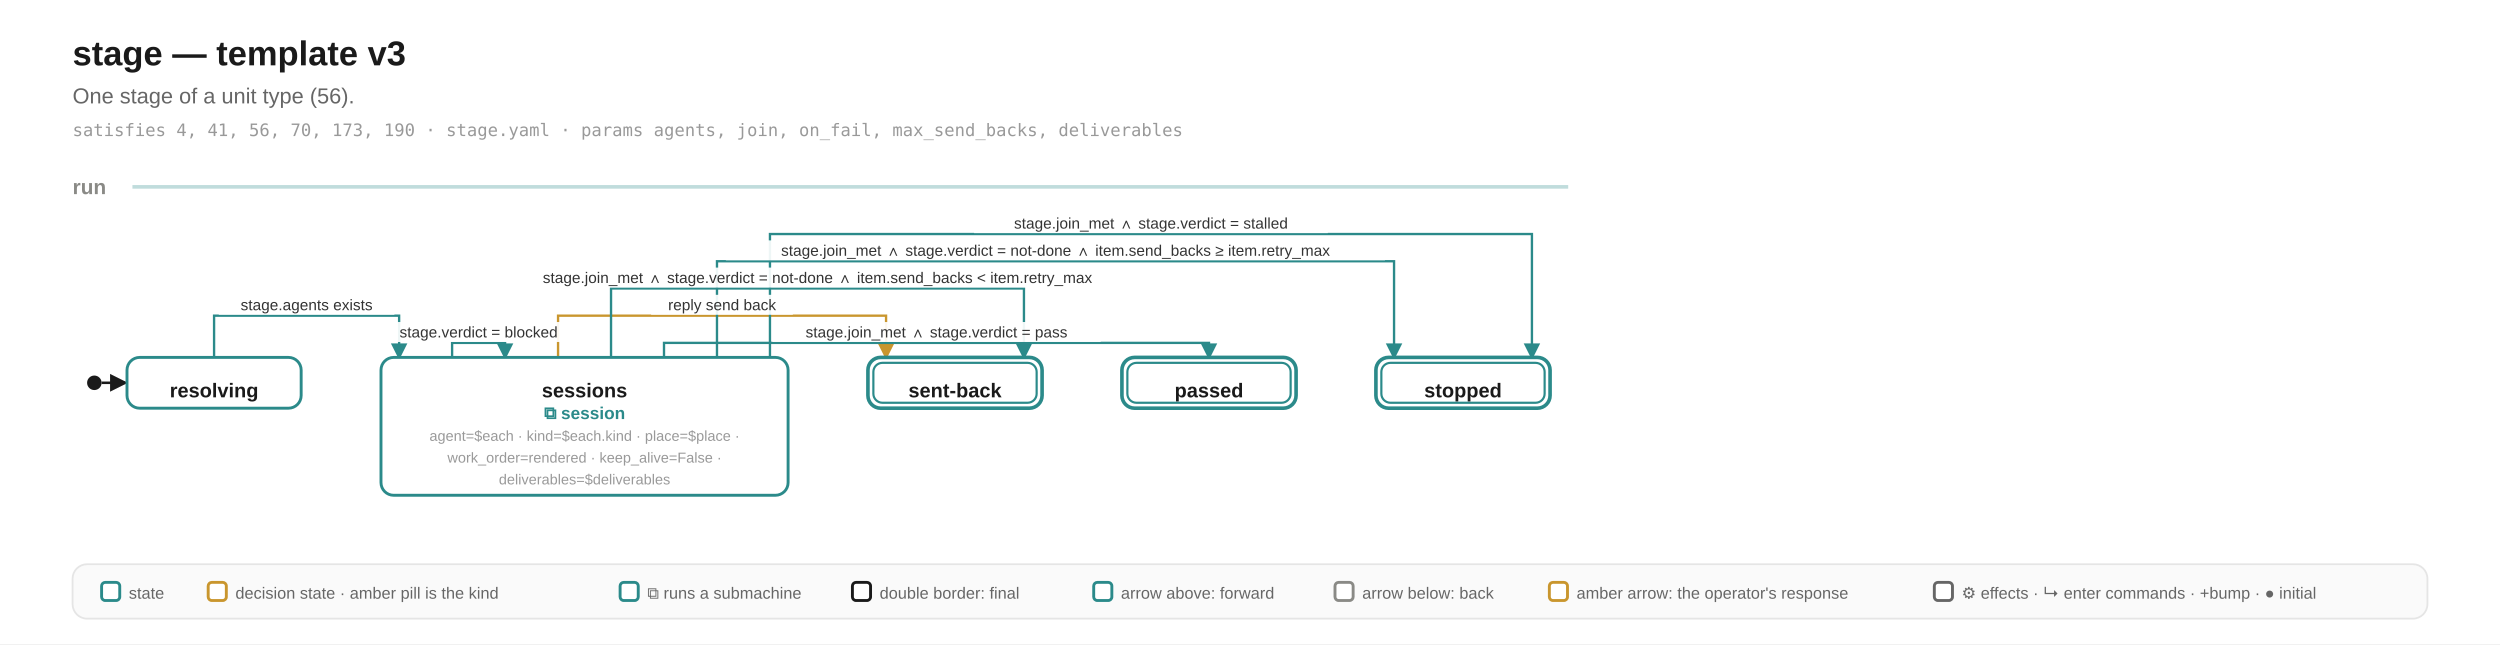
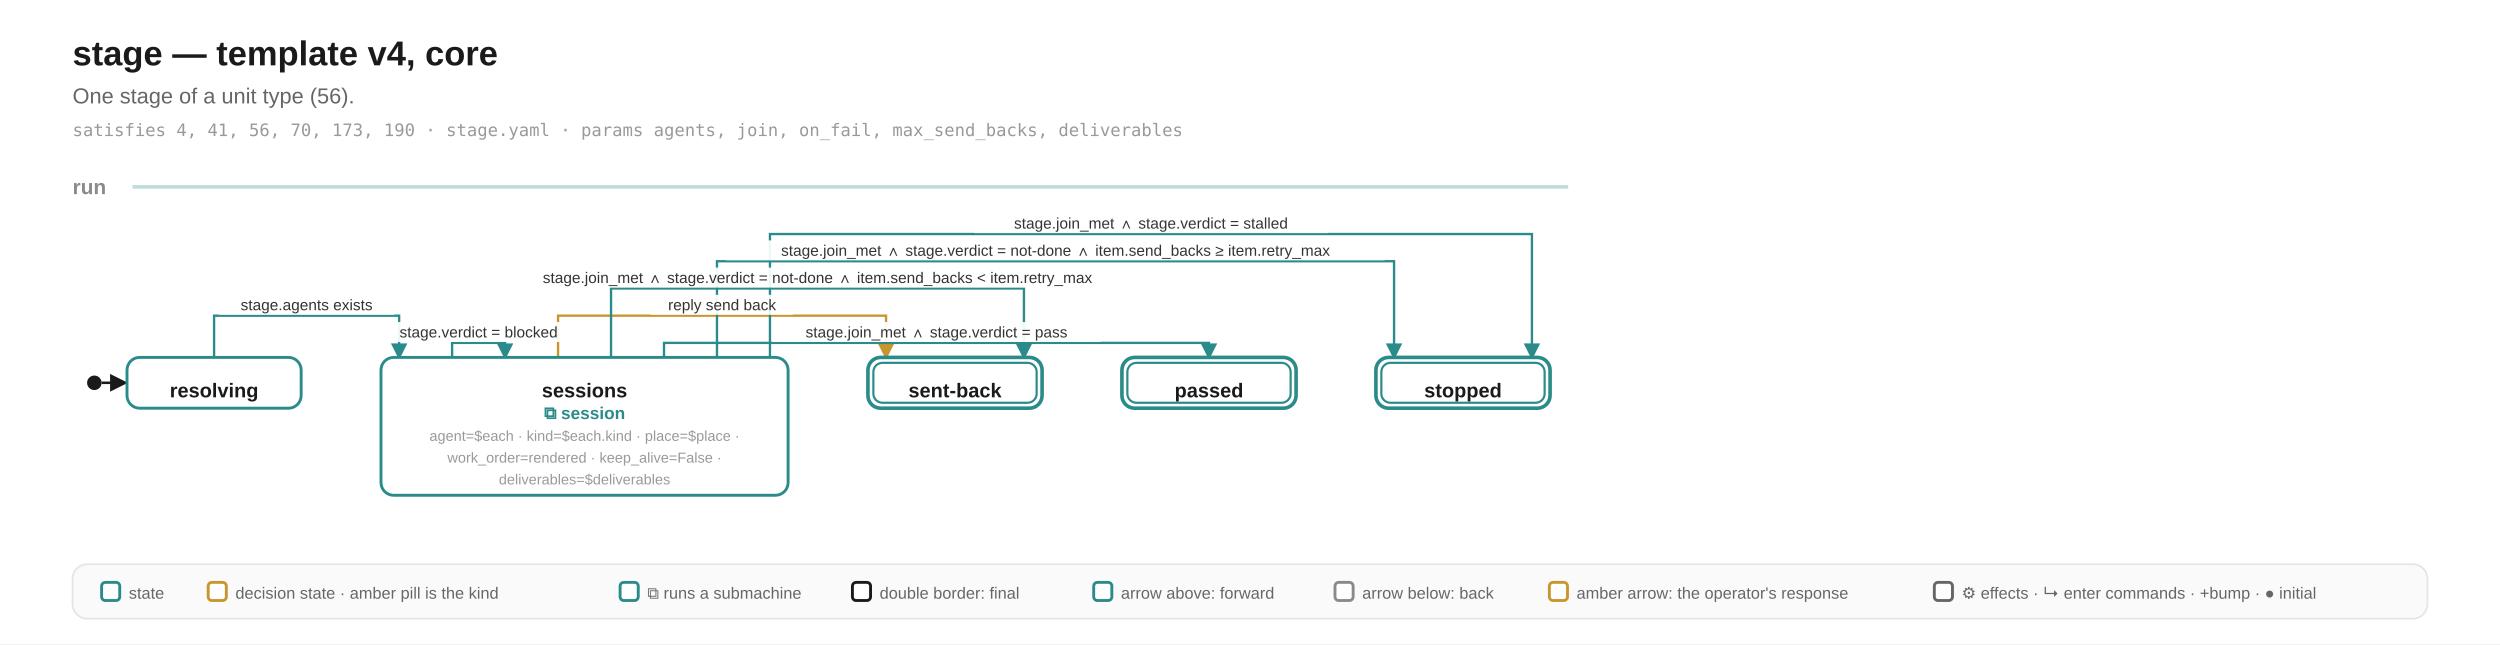
<svg xmlns="http://www.w3.org/2000/svg" width="1378" height="355" viewBox="0 0 1378 355" font-family="-apple-system, 'Helvetica Neue', Arial, sans-serif">
  <defs>
    <marker id="mB" viewBox="0 0 10 10" refX="8.5" refY="5" markerWidth="7" markerHeight="7" orient="auto-start-reverse">
      <path d="M0 0L10 5L0 10z" fill="#4a7fb5" />
    </marker>
    <marker id="mT" viewBox="0 0 10 10" refX="8.5" refY="5" markerWidth="7" markerHeight="7" orient="auto-start-reverse">
      <path d="M0 0L10 5L0 10z" fill="#2b8a8a" />
    </marker>
    <marker id="mG" viewBox="0 0 10 10" refX="8.5" refY="5" markerWidth="7" markerHeight="7" orient="auto-start-reverse">
      <path d="M0 0L10 5L0 10z" fill="#8a8a86" />
    </marker>
    <marker id="mA" viewBox="0 0 10 10" refX="8.5" refY="5" markerWidth="7" markerHeight="7" orient="auto-start-reverse">
      <path d="M0 0L10 5L0 10z" fill="#c9962e" />
    </marker>
    <marker id="mI" viewBox="0 0 10 10" refX="8.5" refY="5" markerWidth="7" markerHeight="7" orient="auto-start-reverse">
      <path d="M0 0L10 5L0 10z" fill="#1a1a1a" />
    </marker>
  </defs>
  <rect width="1378" height="355" fill="#fff" />
-   <text x="40" y="36" font-size="19" font-weight="700" fill="#1a1a1a">stage — template v3</text>
+   <text x="40" y="36" font-size="19" font-weight="700" fill="#1a1a1a">stage — template v4, core</text>
  <text x="40" y="57" font-size="12" fill="#666">One stage of a unit type (56).</text>
  <text x="40" y="75" font-size="9.5" font-family="monospace" fill="#999">satisfies 4, 41, 56, 70, 173, 190 · stage.yaml · params agents, join, on_fail, max_send_backs, deliverables</text>
  <text x="40" y="107" font-size="11.5" font-weight="700" fill="#8a8a86">run</text>
  <line x1="73" y1="103" x2="864.4" y2="103" stroke="#2b8a8a" stroke-width="2" opacity="0.3" />
  <circle cx="52.0" cy="211.0" r="4" fill="#1a1a1a" />
  <line x1="56.0" y1="211.0" x2="69.0" y2="211.0" stroke="#1a1a1a" stroke-width="1.4" marker-end="url(#mI)" />
  <path d="M118.0,197.0 V174.0 H220.0 V197.0" fill="none" stroke="#2b8a8a" stroke-width="1.3" marker-end="url(#mT)" />
  <path d="M249.2,197.0 V189.0 H278.4 V197.0" fill="none" stroke="#2b8a8a" stroke-width="1.3" marker-end="url(#mT)" />
  <path d="M307.6,197.0 V174.0 H488.4 V197.0" fill="none" stroke="#c9962e" stroke-width="1.3" marker-end="url(#mA)" />
  <path d="M366.0,197.0 V189.0 H666.4 V197.0" fill="none" stroke="#2b8a8a" stroke-width="1.3" marker-end="url(#mT)" />
  <path d="M336.8,197.0 V159.0 H564.4 V197.0" fill="none" stroke="#2b8a8a" stroke-width="1.3" marker-end="url(#mT)" />
  <path d="M395.2,197.0 V144.0 H768.4 V197.0" fill="none" stroke="#2b8a8a" stroke-width="1.3" marker-end="url(#mT)" />
  <path d="M424.4,197.0 V129.0 H844.4 V197.0" fill="none" stroke="#2b8a8a" stroke-width="1.3" marker-end="url(#mT)" />
  <rect x="70.0" y="197.0" width="96.0" height="28.0" rx="7" fill="#fff" stroke="#2b8a8a" stroke-width="1.6" />
  <text x="118.0" y="219.0" font-size="11" fill="#1a1a1a" text-anchor="middle" font-weight="700">resolving</text>
  <rect x="210.0" y="197.0" width="224.4" height="76.0" rx="7" fill="#fff" stroke="#2b8a8a" stroke-width="1.6" />
  <text x="322.2" y="219.0" font-size="11" fill="#1a1a1a" text-anchor="middle" font-weight="700">sessions</text>
  <text x="322.2" y="231.0" font-size="9.5" fill="#2b8a8a" text-anchor="middle" font-weight="700">⧉ session</text>
  <text x="322.2" y="243.0" font-size="8" fill="#999" text-anchor="middle">agent=$each · kind=$each.kind · place=$place ·</text>
  <text x="322.2" y="255.0" font-size="8" fill="#999" text-anchor="middle">work_order=rendered · keep_alive=False ·</text>
  <text x="322.2" y="267.0" font-size="8" fill="#999" text-anchor="middle">deliverables=$deliverables</text>
  <rect x="478.4" y="197.0" width="96.0" height="28.0" rx="7" fill="#fff" stroke="#2b8a8a" stroke-width="2" />
  <rect x="481.4" y="200.0" width="90.0" height="22.0" rx="5" fill="none" stroke="#2b8a8a" stroke-width="1.2" />
  <text x="526.4" y="219.0" font-size="11" fill="#1a1a1a" text-anchor="middle" font-weight="700">sent-back</text>
  <rect x="618.4" y="197.0" width="96.0" height="28.0" rx="7" fill="#fff" stroke="#2b8a8a" stroke-width="2" />
  <rect x="621.4" y="200.0" width="90.0" height="22.0" rx="5" fill="none" stroke="#2b8a8a" stroke-width="1.2" />
  <text x="666.4" y="219.0" font-size="11" fill="#1a1a1a" text-anchor="middle" font-weight="700">passed</text>
  <rect x="758.4" y="197.0" width="96.0" height="28.0" rx="7" fill="#fff" stroke="#2b8a8a" stroke-width="2" />
  <rect x="761.4" y="200.0" width="90.0" height="22.0" rx="5" fill="none" stroke="#2b8a8a" stroke-width="1.2" />
  <text x="806.4" y="219.0" font-size="11" fill="#1a1a1a" text-anchor="middle" font-weight="700">stopped</text>
  <rect x="120.6" y="162.5" width="96.8" height="11" fill="#fff" opacity="0.92" />
  <text x="169.0" y="171.0" font-size="8.5" fill="#333" text-anchor="middle">stage.agents exists</text>
  <rect x="206.0" y="177.5" width="115.5" height="11" fill="#fff" opacity="0.92" />
  <text x="263.8" y="186.0" font-size="8.5" fill="#333" text-anchor="middle">stage.verdict = blocked</text>
  <rect x="358.9" y="162.5" width="78.1" height="11" fill="#fff" opacity="0.92" />
  <text x="398.0" y="171.0" font-size="8.5" fill="#333" text-anchor="middle">reply send back</text>
  <rect x="425.7" y="177.5" width="181.0" height="11" fill="#fff" opacity="0.92" />
  <text x="516.2" y="186.0" font-size="8.5" fill="#333" text-anchor="middle">stage.join_met ∧ stage.verdict = pass</text>
  <rect x="269.0" y="147.5" width="363.3" height="11" fill="#fff" opacity="0.92" />
  <text x="450.6" y="156.0" font-size="8.5" fill="#333" text-anchor="middle">stage.join_met ∧ stage.verdict = not-done ∧ item.send_backs &lt; item.retry_max</text>
  <rect x="400.1" y="132.5" width="363.3" height="11" fill="#fff" opacity="0.92" />
  <text x="581.8" y="141.0" font-size="8.5" fill="#333" text-anchor="middle">stage.join_met ∧ stage.verdict = not-done ∧ item.send_backs ≥ item.retry_max</text>
  <rect x="536.9" y="117.5" width="195.0" height="11" fill="#fff" opacity="0.92" />
  <text x="634.4" y="126.0" font-size="8.5" fill="#333" text-anchor="middle">stage.join_met ∧ stage.verdict = stalled</text>
  <rect x="40" y="311" width="1298" height="30" rx="8" fill="#fafafa" stroke="#e5e5e5" />
  <rect x="56" y="321" width="10" height="10" rx="2" fill="#fff" stroke="#2b8a8a" stroke-width="1.6" />
  <text x="71" y="330" font-size="9" fill="#666">state</text>
  <rect x="114.75" y="321" width="10" height="10" rx="2" fill="#fff" stroke="#c9962e" stroke-width="1.6" />
  <text x="129.75" y="330" font-size="9" fill="#666">decision state · amber pill is the kind</text>
  <rect x="341.8" y="321" width="10" height="10" rx="2" fill="#fff" stroke="#2b8a8a" stroke-width="1.6" />
  <text x="356.8" y="330" font-size="9" fill="#666">⧉ runs a submachine</text>
  <rect x="469.85" y="321" width="10" height="10" rx="2" fill="#fff" stroke="#1a1a1a" stroke-width="1.6" />
  <text x="484.85" y="330" font-size="9" fill="#666">double border: final</text>
  <rect x="602.85" y="321" width="10" height="10" rx="2" fill="#fff" stroke="#2b8a8a" stroke-width="1.6" />
  <text x="617.85" y="330" font-size="9" fill="#666">arrow above: forward</text>
  <rect x="735.85" y="321" width="10" height="10" rx="2" fill="#fff" stroke="#8a8a86" stroke-width="1.6" />
  <text x="750.85" y="330" font-size="9" fill="#666">arrow below: back</text>
  <rect x="854.0" y="321" width="10" height="10" rx="2" fill="#fff" stroke="#c9962e" stroke-width="1.6" />
  <text x="869.0" y="330" font-size="9" fill="#666">amber arrow: the operator's response</text>
  <rect x="1066.2" y="321" width="10" height="10" rx="2" fill="#fff" stroke="#666" stroke-width="1.6" />
  <text x="1081.2" y="330" font-size="9" fill="#666">⚙ effects · ↳ enter commands · +bump · ● initial</text>
</svg>
